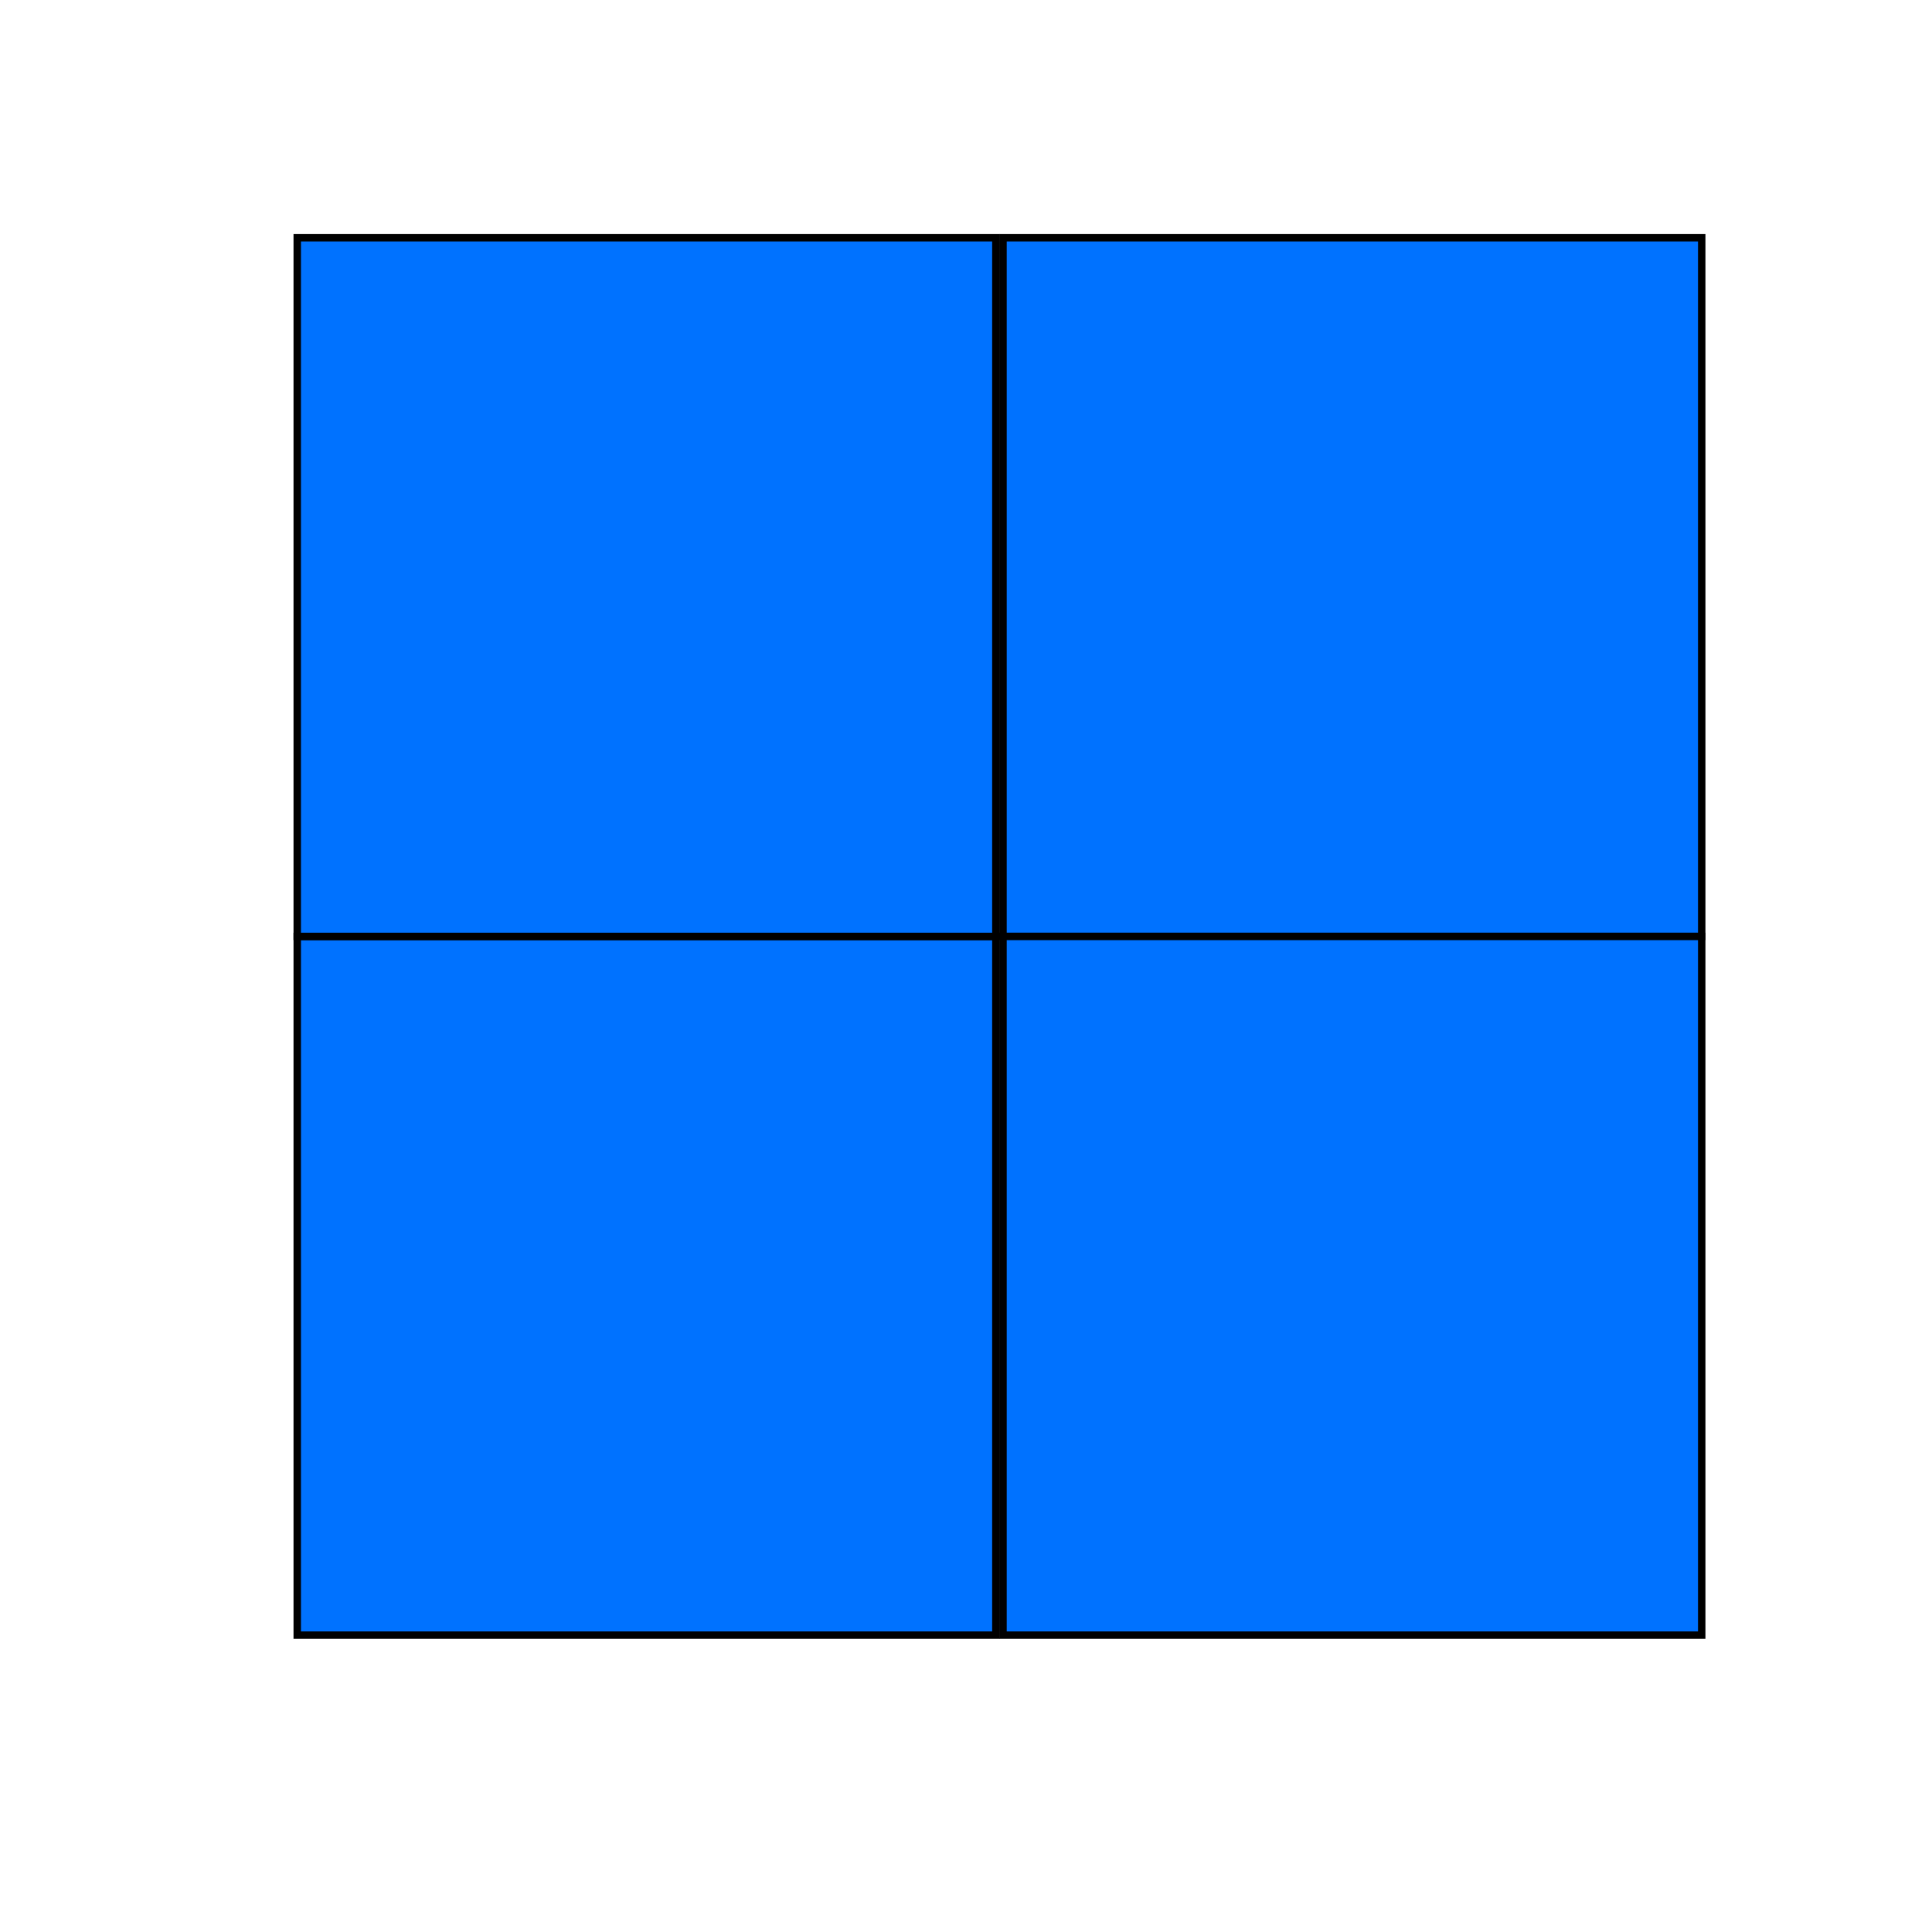
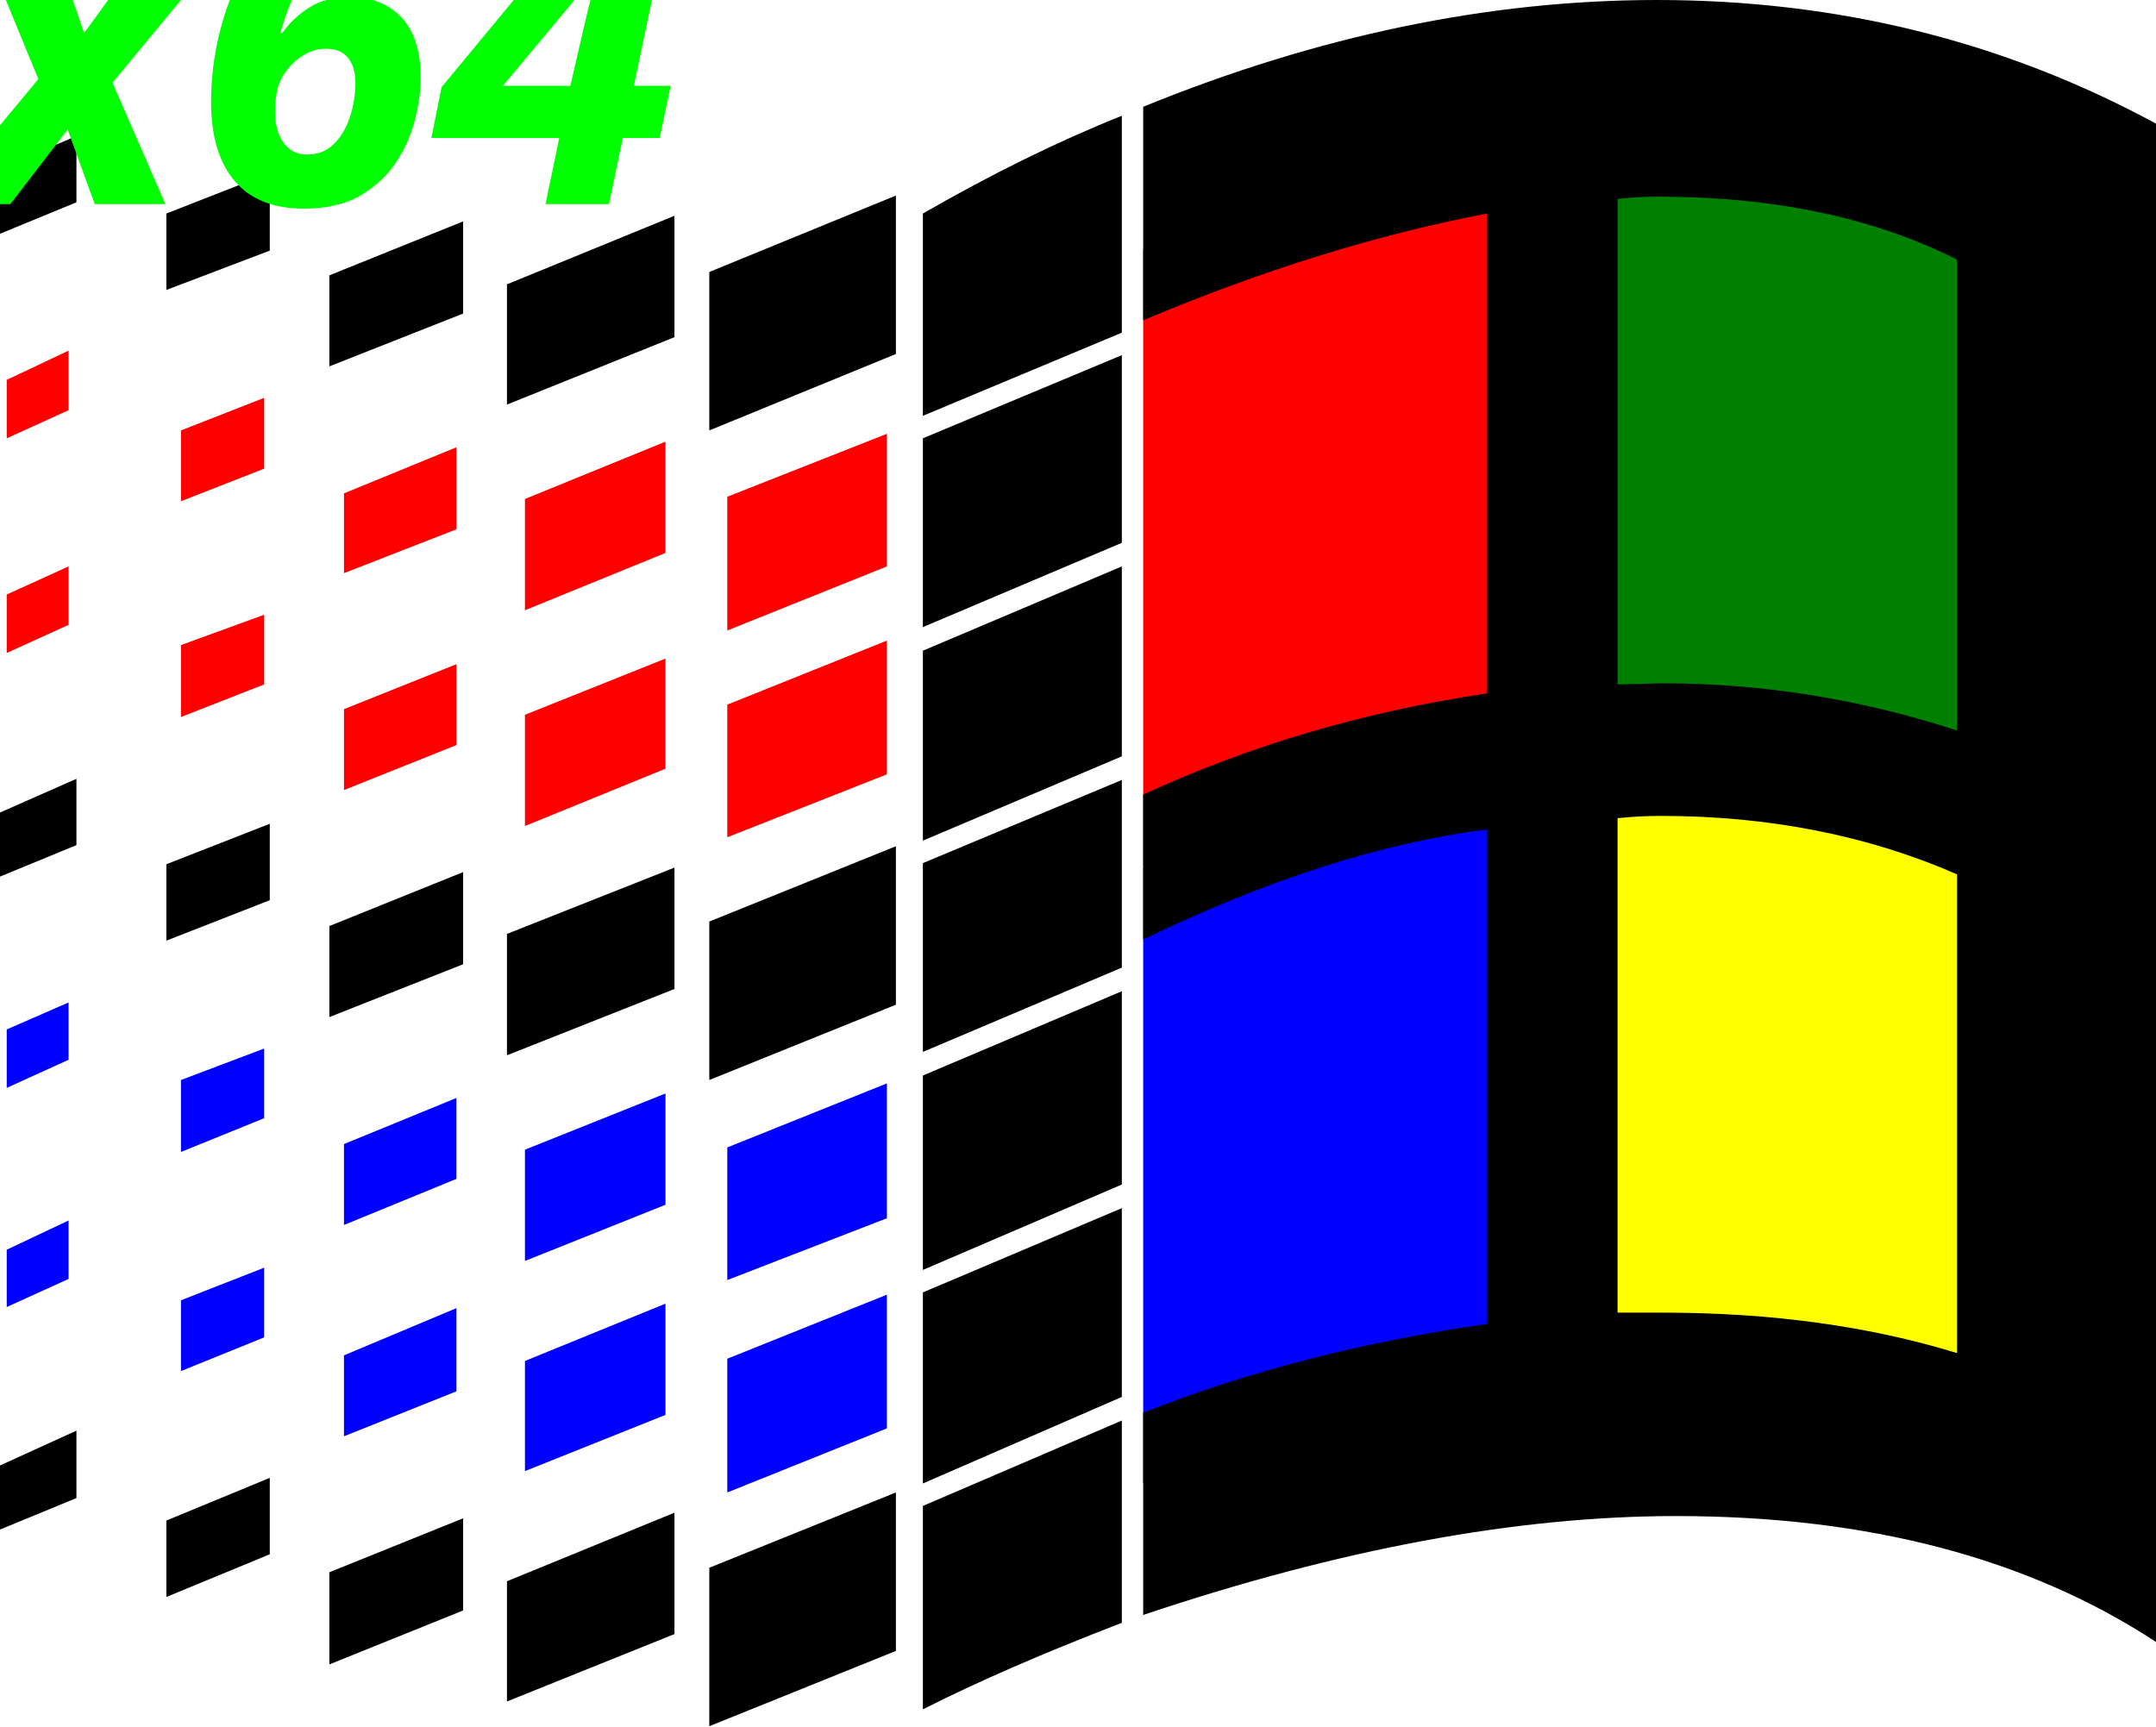
- <svg xmlns="http://www.w3.org/2000/svg" version="1.2" viewBox="0 0 260 260" width="260" height="260">
-   <style>
- 		.s0 { fill: #0072ff;stroke: #000000;stroke-miterlimit:10 } 
- 	</style>
-   <g id="Layer 1 copy">
-     <path id="Shape 1" fill-rule="evenodd" class="s0" d="m134.02 126.02v94.03h-94.02v-94.03z" />
-     <path id="Shape 1 copy" fill-rule="evenodd" class="s0" d="m229.01 32v94.02h-94.03v-94.02z" />
+ <svg xmlns="http://www.w3.org/2000/svg" width="1918" height="1536" version="1.1" viewBox="-10 0 1918 1536" id="svg47">
+   <defs id="defs47">
+     <rect x="-77.059" y="-82.196" width="172.725" height="55.101" id="rect47" />
+   </defs>
+   <path d="m 1467,668 c -14.148,0 -28.724,0.782 -43.772,2.287 L 1371,675.51 v 550.49 h 98 c 91.867,0 173.38,11.416 244.94,33.436 l 75.057,23.094 v -542.48 l -34.775,-15.195 c -87.254,-38.128 -183.62,-56.854 -287.22,-56.854 z" color="#000000" fill="#ffff00" id="path1" />
+   <path d="m 1465,117 c -14.148,0 -28.296,0.788 -42.404,2.356 L 1371,125.088 v 543.38 l 98.418,-2.461 c 82.417,0.044 163.34,13.003 243.63,39.143 l 75.955,24.73 V 195.3 l -31.875,-16.082 c -83.693,-42.223 -181.81,-62.217 -292.12,-62.217 z" color="#000000" fill="#008000" id="path2" />
+   <g fill="#0000ff" id="g13">
+     <path d="m 1371,672.12 -65.344,8.342 c -94.314,12.04 -193.75,43.088 -298.66,91.559 v 547.35 l 21.34,-8.443 c 87.961,-34.805 185.51,-60.087 292.91,-75.521 l 49.75,-7.15 z" id="path3" />
+     <path d="m 779,1152 v 119 l -142,57 v -119 z" id="path4" />
+     <path d="m 779,964 v 120 l -142,55 v -118 z" id="path5" />
+     <path d="m 582,1160 v 99 l -125,50 v -98 z" id="path6" />
+     <path d="m 582,973 v 99 l -125,50 v -99 z" id="path7" />
+     <path d="m 396,1164 v 74 l -100,40 v -72 z" id="path8" />
+     <path d="m 396,977 v 72 l -100,41 v -72 z" id="path9" />
+     <path d="m 225,1128 v 62 l -74,30 v -63 z" id="path10" />
+     <path d="m 225,933 v 62 l -74,30 v -64 z" id="path11" />
+     <path d="m 51,1086 v 52 l -55,25 v -51 z" id="path12" />
+     <path d="m 51,892 v 51 l -55,25 v -52 z" id="path13" />
  </g>
-   <path id="Shape 1 copy 2" fill-rule="evenodd" class="s0" d="m134.02 32v94.02h-94.02v-94.02z" />
-   <g id="Layer 1">
-     <path id="Shape 1" fill-rule="evenodd" class="s0" d="m229.01 126.02v94.03h-94.03v-94.03z" />
+   <g fill="#ff0000" id="g24">
+     <path d="m 1371,119.91 -68.852,13.113 c -95.5,18.19 -193.89,48.168 -295.15,89.34 v 548.52 l 24.305,-11.217 c 90.148,-41.607 186.64,-70.041 290.14,-85.281 l 49.551,-7.295 z" id="path14" />
+     <path d="M 779,570 V 689 L 637,745 V 627 Z" id="path15" />
+     <path d="M 779,386 V 504 L 637,561 V 442 Z" id="path16" />
+     <path d="m 582,586 v 98 l -125,51 v -99 z" id="path17" />
+     <path d="m 582,393 v 99 l -125,51 v -99 z" id="path18" />
+     <path d="m 396,591 v 72 l -100,40 v -72 z" id="path19" />
+     <path d="m 396,398 v 73 l -100,39 v -71 z" id="path20" />
+     <path d="m 225,547 v 62 l -74,29 v -64 z" id="path21" />
+     <path d="m 225,354 v 63 l -74,29 v -63 z" id="path22" />
+     <path d="m 51,504 v 52 l -55,25 v -52 z" id="path23" />
+     <path d="m 51,312 v 53 l -55,25 v -52 z" id="path24" />
  </g>
+   <g id="g47">
+     <path d="m 988,1264 v 180 c -69.333,26.667 -128.33,52.333 -177,77 v -181 z" id="path25" />
+     <path d="m 988,1075 v 168 l -177,77 v -170 z" id="path26" />
+     <path d="m 988,882 v 172 l -177,76 V 957 Z" id="path27" />
+     <path d="M 988,694 V 861 L 811,936 V 768 Z" id="path28" />
+     <path d="M 988,504 V 673 L 811,748 V 579 Z" id="path29" />
+     <path d="M 988,316 V 483 L 811,558 V 390 Z" id="path30" />
+     <path d="M 988,103 V 296 L 811,370 V 190 c 61.333,-35.333 120.33,-64.333 177,-87 z" id="path31" />
+     <path d="m 787,1328 v 141 l -166,67 v -141 z" id="path32" />
+     <path d="M 787,753 V 894 L 621,961 V 820 Z" id="path33" />
+     <path d="M 787,174 V 315 L 621,383 V 242 Z" id="path34" />
+     <path d="m 590,1346 v 108 l -149,60 v -107 z" id="path35" />
+     <path d="M 590,772 V 880 L 441,939 V 831 Z" id="path36" />
+     <path d="M 590,192 V 300 L 441,360 V 253 Z" id="path37" />
+     <path d="m 402,1351 v 82 l -119,48 v -82 z" id="path38" />
+     <path d="m 402,776 v 82 l -119,47 v -81 z" id="path39" />
+     <path d="m 402,197 v 82 l -119,47 v -81 z" id="path40" />
+     <path d="m 230,1315 v 68 l -92,38 v -68 z" id="path41" />
+     <path d="m 230,733 v 68 l -92,36 v -68 z" id="path42" />
+     <path d="m 230,154 v 69 l -92,35 v -68 z" id="path43" />
+     <path d="m 58,1273 v 60 l -68,28 v -57 z" id="path44" />
+     <path d="m 58,693 v 59 l -68,28 v -57 z" id="path45" />
+     <path d="m 58,121 v 59 l -68,28 v -58 z" id="path46" />
+     <path d="m 1464,0 c -149.33,0 -301.67,31.667 -457,95 v 190 c 106,-44.667 208,-76.333 306,-95 v 427 c -108.67,16 -210.67,46 -306,90 v 129 c 110,-53.333 212,-86 306,-98 v 440 c -111.33,16 -213.33,42.333 -306,79 v 180 c 174.67,-58.666 332.67,-88 474,-88 170.67,0 313,37.334 427,112 V 110 C 1772.67,36.667 1624.67,0 1464,0 Z m 1,175 c 103.33,0 192,18.667 266,56 v 419 c -86,-28 -173.33,-42 -262,-42 l -40,1 V 177 c 12,-1.333 24,-2 36,-2 z m 2,551 c 96.667,0 184.67,17.333 264,52 v 426 c -78,-24 -165.33,-36 -262,-36 h -40 V 728 c 13.333,-1.333 26,-2 38,-2 z" id="path47" />
+   </g>
+   <text xml:space="preserve" transform="matrix(4.893135,0,0,4.920662,328.0855,378.4273)" id="text47" style="font-style:italic;font-weight:bold;font-size:80.739px;line-height:0.5;font-family:'JetBrains Mono';-inkscape-font-specification:'JetBrains Mono Bold Italic';writing-mode:lr-tb;direction:ltr;white-space:pre;shape-inside:url(#rect47);fill:#00ff00;stroke:#0f0f0f;stroke-width:0;stroke-linecap:round;stroke-linejoin:round">
+     <tspan x="-77.059" y="-39.991" id="tspan1">x64</tspan>
+   </text>
</svg>
